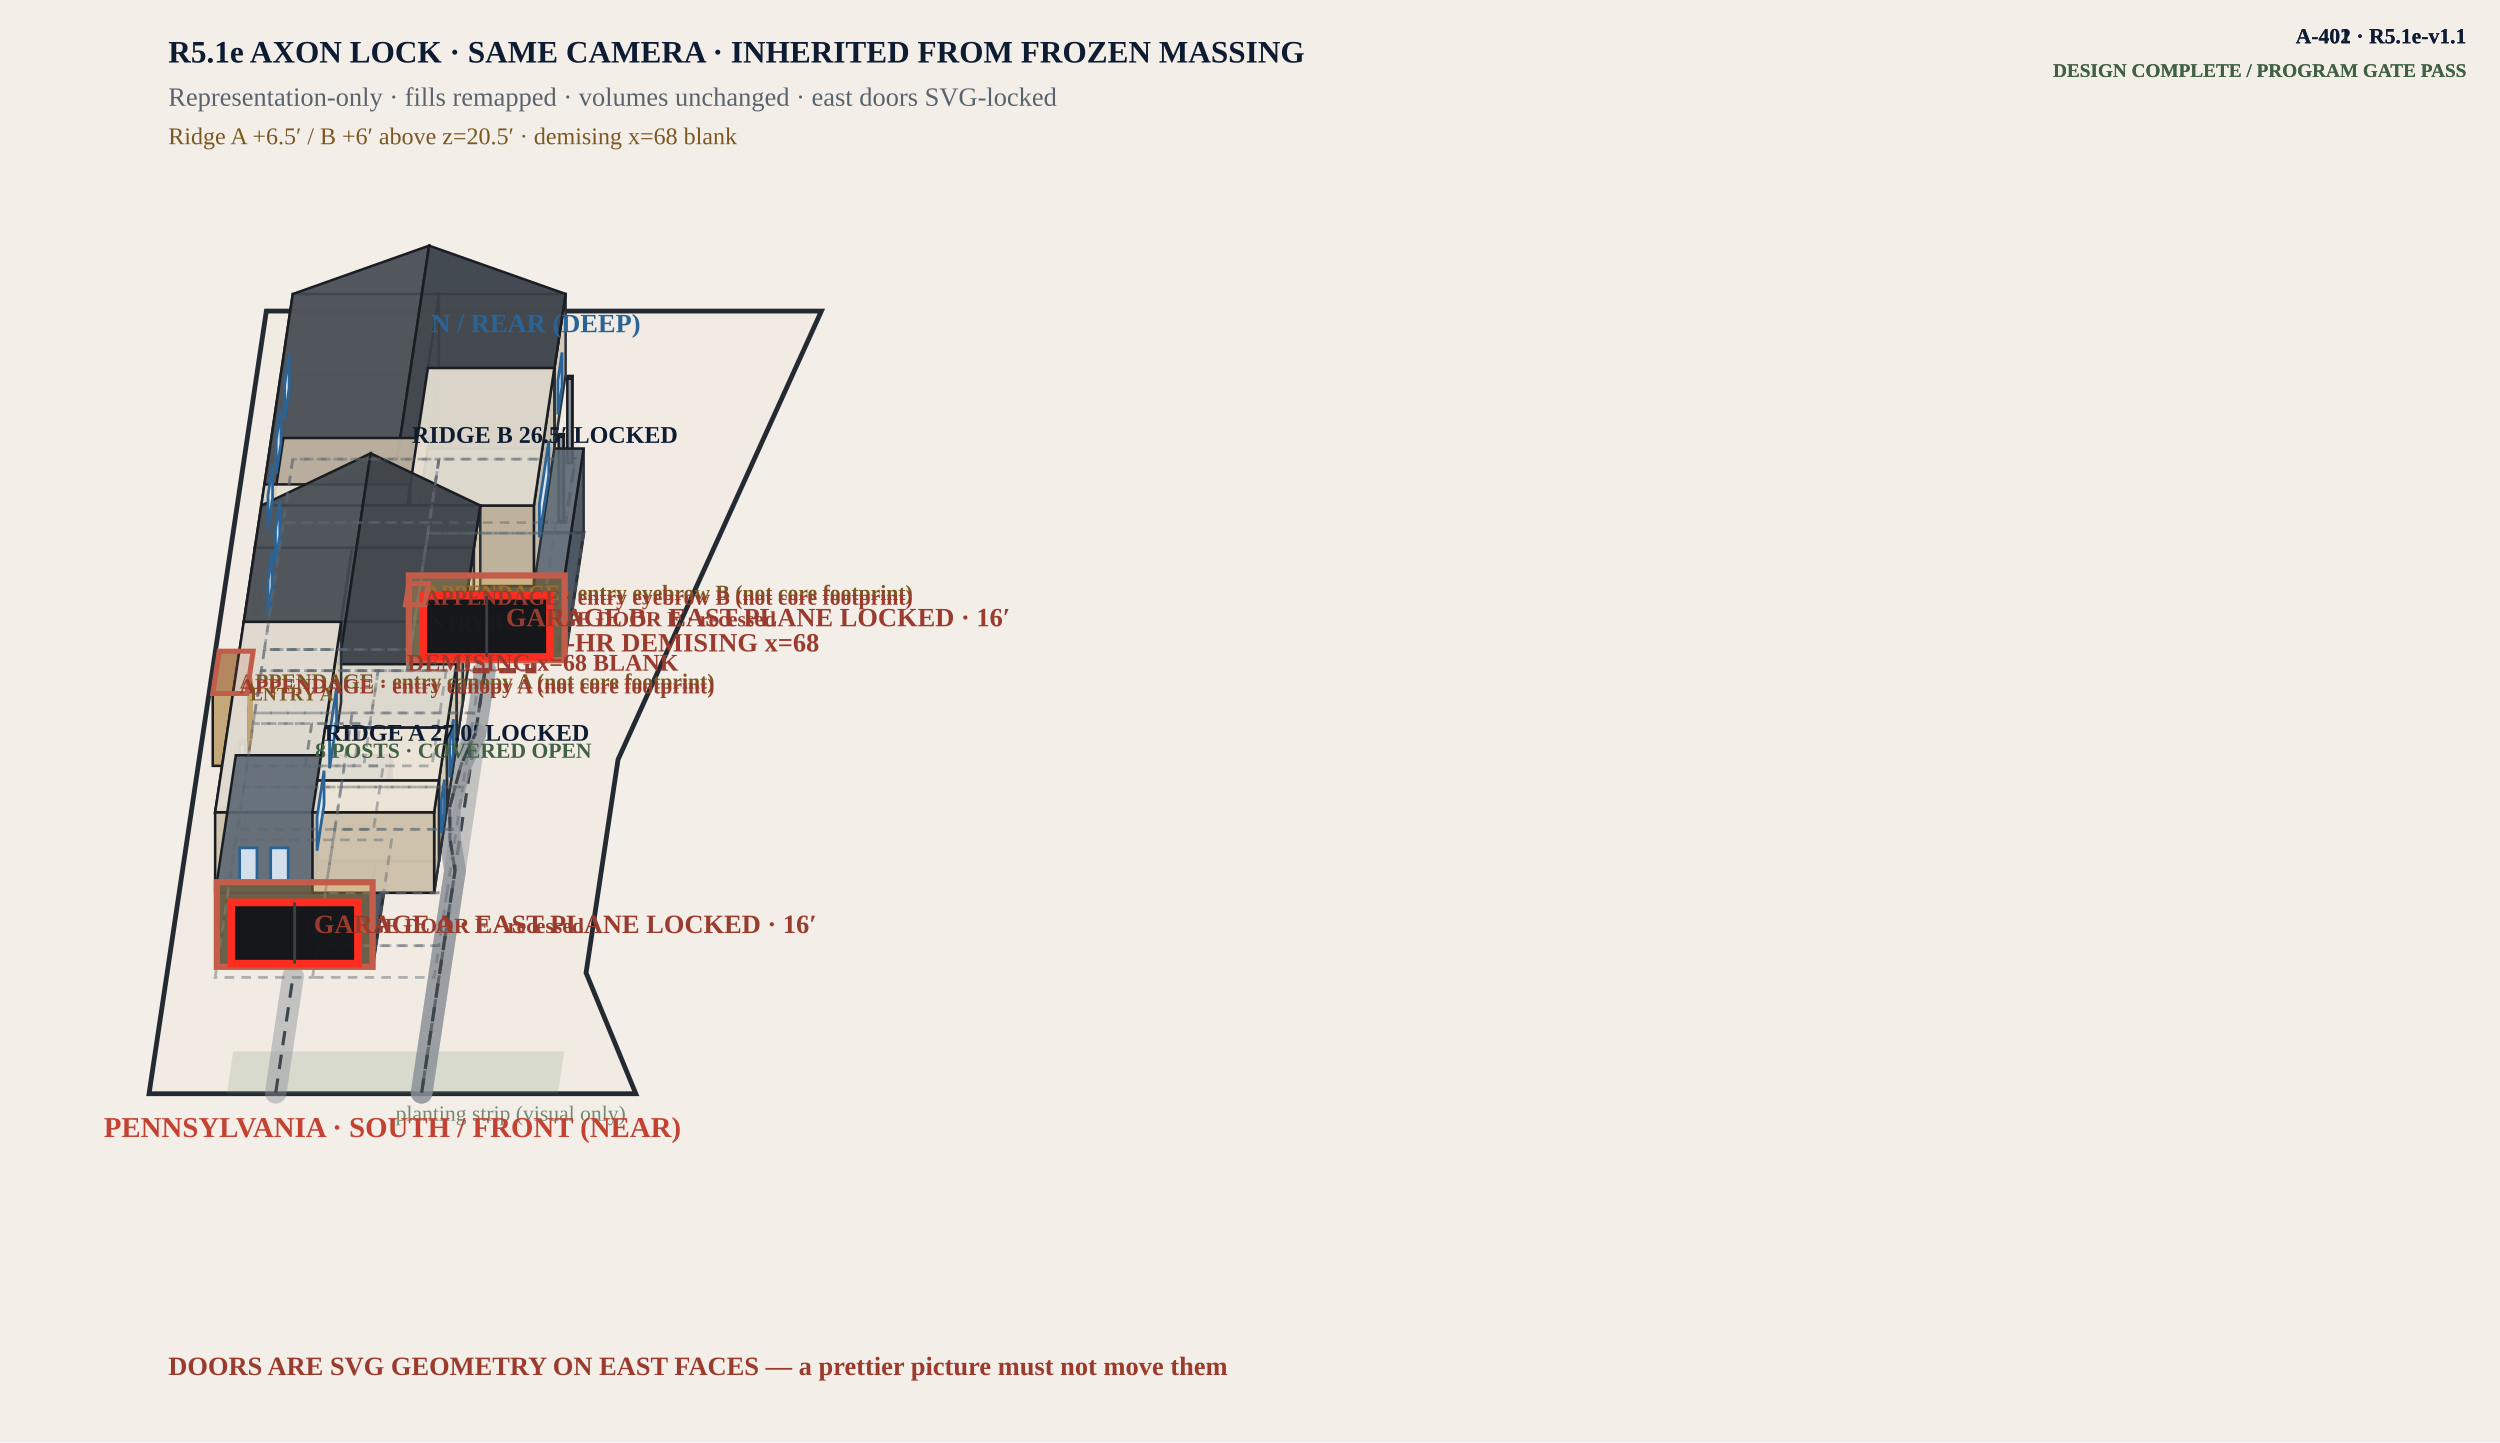
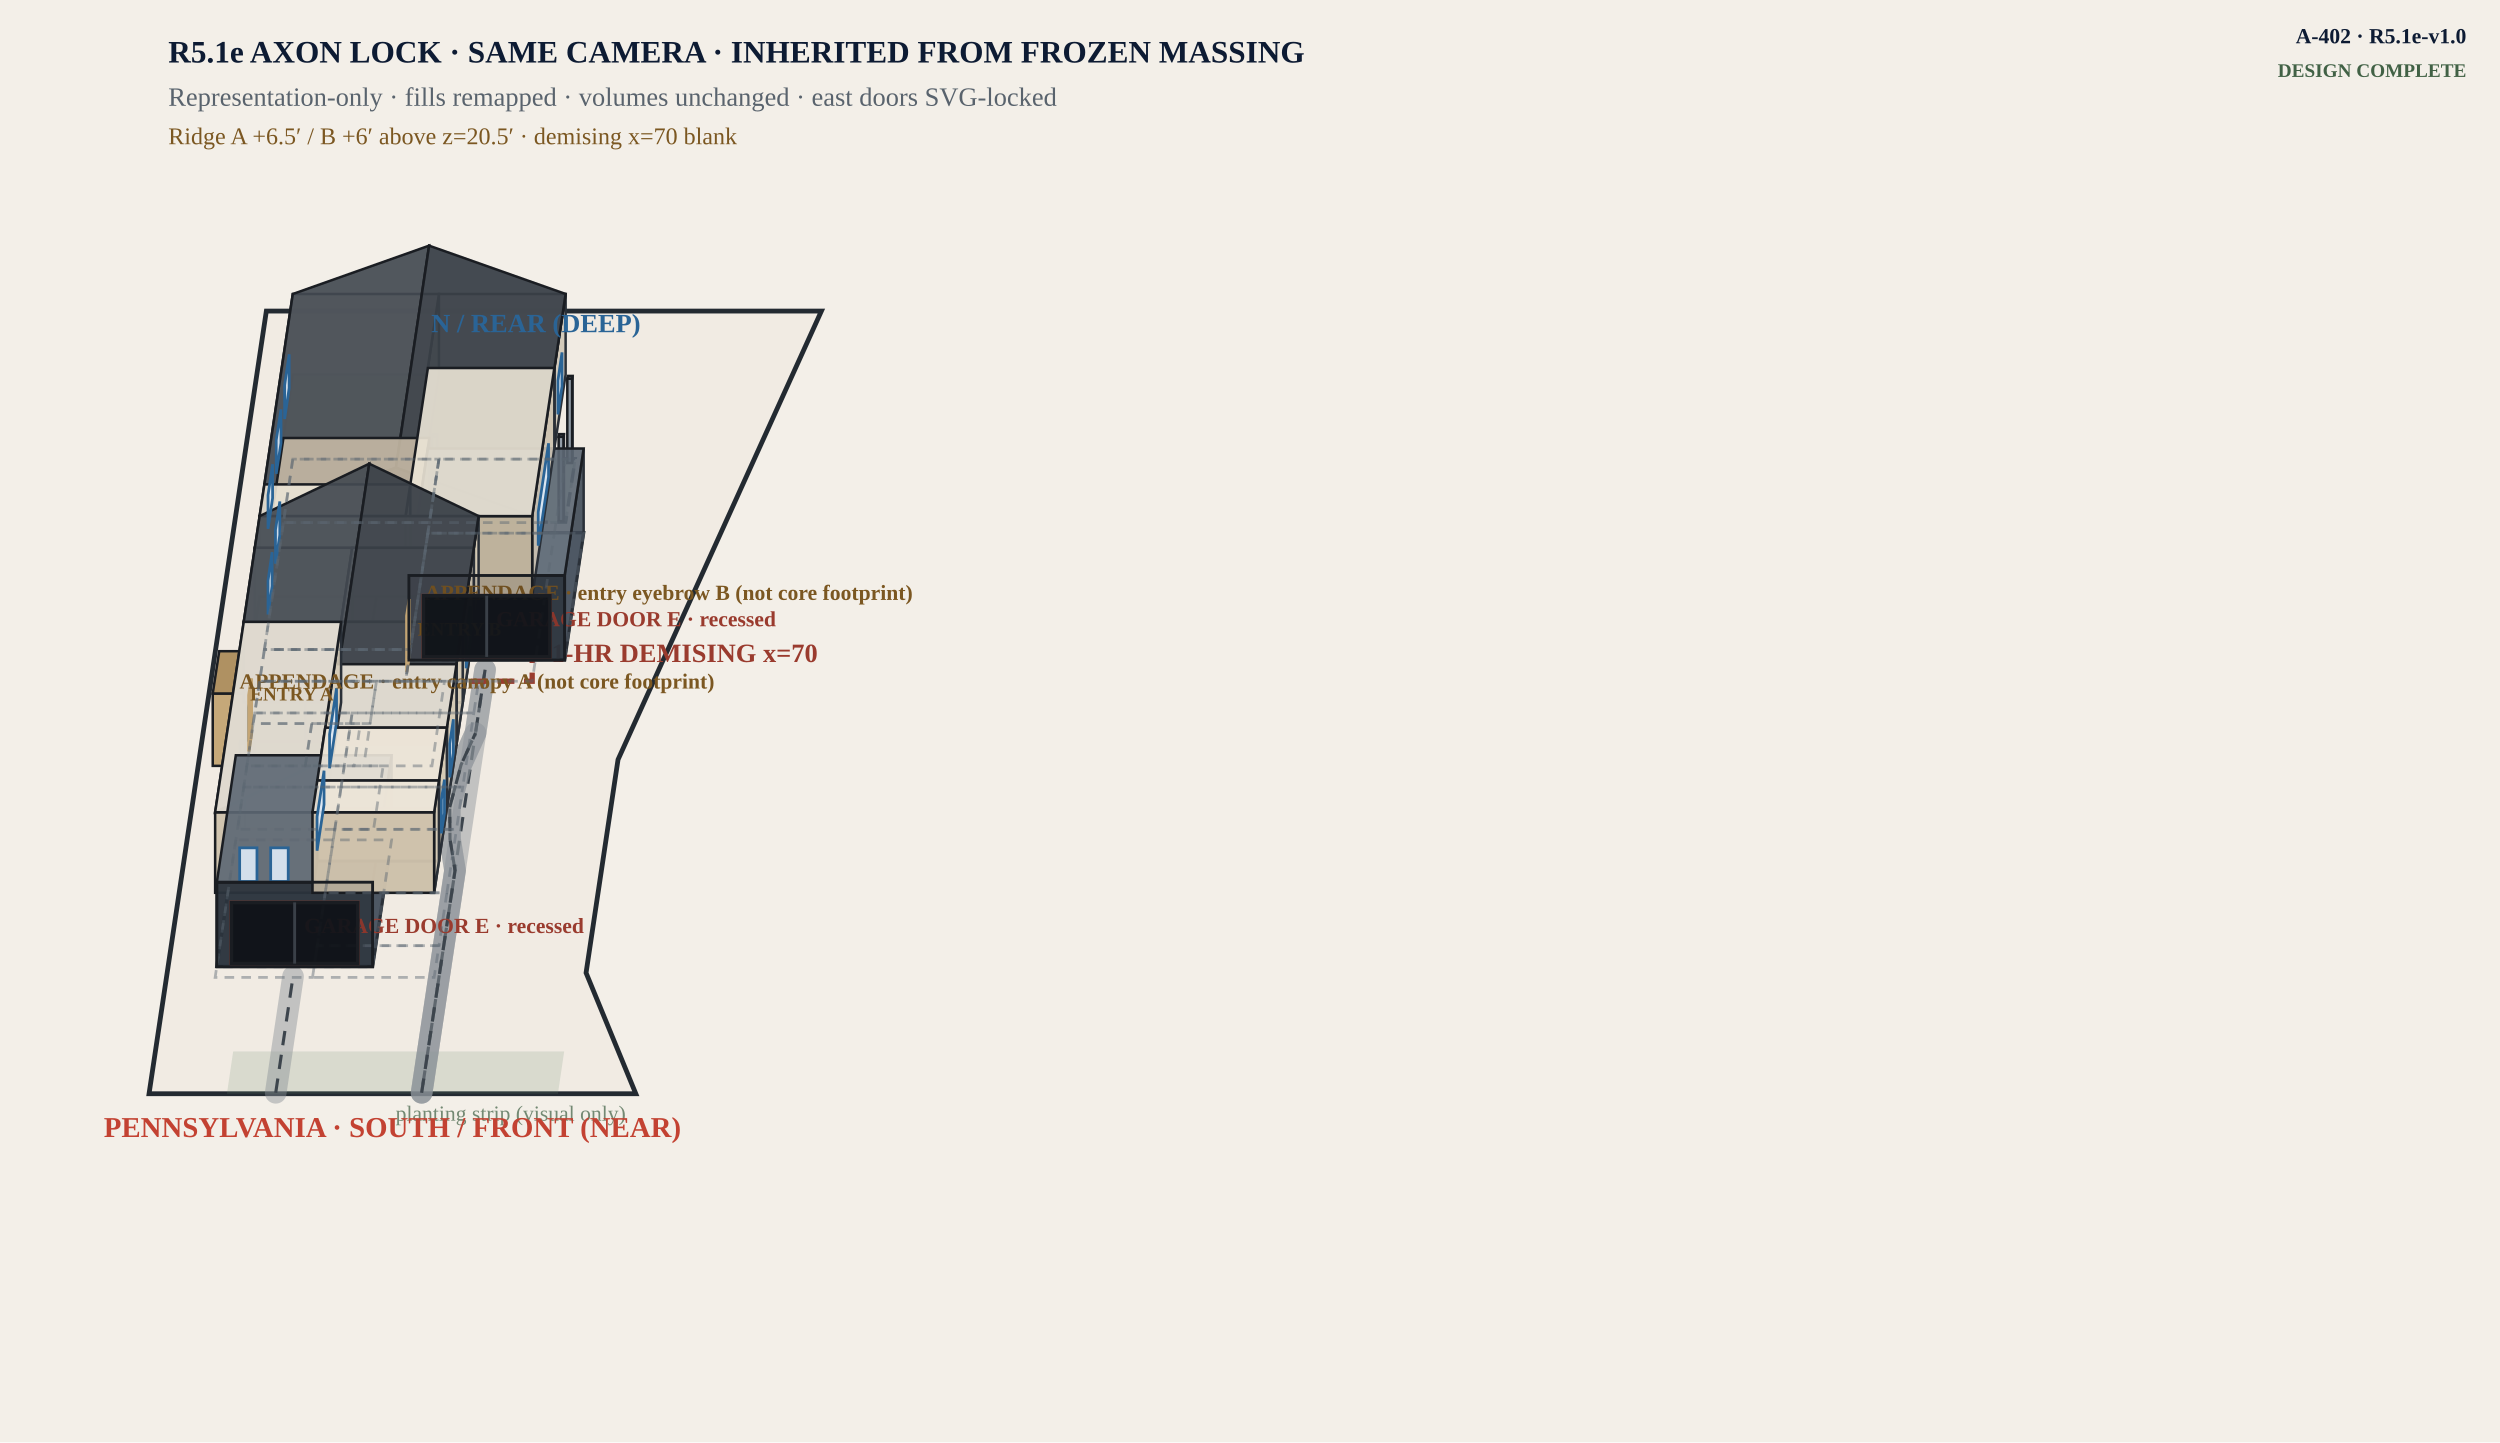
<svg xmlns="http://www.w3.org/2000/svg" viewBox="0 0 1040 600" role="img" aria-label="R5.1e architectural massing">
  <rect width="1040" height="600" fill="#f3efe8" />
  <text x="70" y="26" font-size="13" font-weight="900" fill="#0d1b33">R5.1e AXON LOCK · SAME CAMERA · INHERITED FROM FROZEN MASSING</text>
  <text x="70" y="44" font-size="11" fill="#59636d">Representation-only · fills remapped · volumes unchanged · east doors SVG-locked</text>
-   <text x="70" y="60" font-size="10" fill="#7b5721">Ridge A +6.5′ / B +6′ above z=20.5′ · demising x=68 blank</text>
+   <text x="70" y="60" font-size="10" fill="#7b5721">Ridge A +6.5′ / B +6′ above z=20.5′ · demising x=70 blank</text>
  <polygon points="110.8,129.4 62.0,455.0 264.5,455.0 243.8,404.7 257.1,316.0 341.7,129.4" fill="#f0ebe3" fill-opacity="0.96" stroke="#232a31" stroke-width="2" />
  <polygon points="97.0,437.4 94.4,455.0 232.1,455.0 234.7,437.4" fill="#6b8f71" fill-opacity="0.18" stroke="none" />
  <text x="164.57" y="466.2" font-size="9" fill="#416145" opacity="0.72">planting strip (visual only)</text>
  <polygon points="182.6,190.8 178.6,217.2 235.3,217.2 239.3,190.8" fill="#c5d4c088" stroke="#30363b" stroke-width="1.4" stroke-dasharray="6 4" />
  <polygon points="178.0,221.6 170.1,274.4 234.9,274.4 242.8,221.6" fill="#aec0d288" stroke="#30363b" stroke-width="1.4" stroke-dasharray="" />
  <polygon points="102.7,318.4 98.8,344.8 155.4,344.8 159.4,318.4" fill="#c5d4c088" stroke="#30363b" stroke-width="1.4" stroke-dasharray="6 4" />
  <polygon points="98.1,349.2 90.2,402.0 155.0,402.0 162.9,349.2" fill="#aec0d288" stroke="#30363b" stroke-width="1.4" stroke-dasharray="" />
  <polyline points="114.7,454.6 117.3,437.0 120.6,415.0 121.9,406.2" fill="none" stroke="#8a9096" stroke-width="9" stroke-linecap="round" opacity="0.45" />
  <polyline points="114.7,454.6 117.3,437.0 120.6,415.0 121.9,406.2" fill="none" stroke="#3d454d" stroke-width="1.3" stroke-dasharray="6 4" />
  <polyline points="175.4,454.6 183.0,404.0 191.2,349.0 197.8,305.0 201.8,278.6" fill="none" stroke="#8a9096" stroke-width="9" stroke-linecap="round" opacity="0.45" />
  <polyline points="175.4,454.6 183.0,404.0 191.2,349.0 197.8,305.0 201.8,278.6" fill="none" stroke="#3d454d" stroke-width="1.3" stroke-dasharray="6 4" />
  <polyline points="201.8,278.6 197.8,305.0 191.8,318.2 187.1,335.8 187.2,349.0 189.3,362.2 183.0,404.0 175.4,454.6" fill="none" stroke="#8a9096" stroke-width="9" stroke-linecap="round" opacity="0.45" />
  <polyline points="201.8,278.6 197.8,305.0 191.8,318.2 187.1,335.8 187.2,349.0 189.3,362.2 183.0,404.0 175.4,454.6" fill="none" stroke="#3d454d" stroke-width="1.3" stroke-dasharray="6 4" />
  <polyline points="175.4,454.6 183.0,404.0 189.3,362.2 187.2,349.0 187.1,335.8 191.8,318.2 197.8,305.0" fill="none" stroke="#8a9096" stroke-width="9" stroke-linecap="round" opacity="0.45" />
  <polyline points="175.4,454.6 183.0,404.0 189.3,362.2 187.2,349.0 187.1,335.8 191.8,318.2 197.8,305.0" fill="none" stroke="#3d454d" stroke-width="1.3" stroke-dasharray="6 4" />
-   <polyline points="108.65,279 222.05,279 222.05,210.325 108.65,210.325" fill="none" stroke="#9a3b2e" stroke-width="2.2" stroke-dasharray="7 4" />
-   <text x="230.05" y="271" fill="#9a3b2e" font-size="11" font-weight="800">1-HR DEMISING x=68</text>
+   <polyline points="107.99,283.4 221.39,283.4 221.39,214.725 107.99,214.725" fill="none" stroke="#9a3b2e" stroke-width="2.2" stroke-dasharray="7 4" />
+   <text x="229.39" y="275.4" fill="#9a3b2e" font-size="11" font-weight="800">1-HR DEMISING x=70</text>
  <g id="architecture">
    <polygon points="185.4,192.6 185.6,191.5 185.6,156.4 185.4,157.5" fill="#a7b1bb" fill-opacity="0.88" stroke="#2a3038" stroke-width="1.05" />
    <polygon points="183.4,192.6 185.4,192.6 185.4,157.5 183.4,157.5" fill="#8e99a4" fill-opacity="0.95" stroke="#1a1d22" stroke-width="1.05" />
    <polygon points="183.4,157.5 185.4,157.5 185.6,156.4 183.5,156.4" fill="#c8d0d6" fill-opacity="0.9" stroke="#1a1d22" stroke-width="1.05" />
    <polygon points="238.0,192.6 238.2,191.5 238.2,156.4 238.0,157.5" fill="#a7b1bb" fill-opacity="0.88" stroke="#2a3038" stroke-width="1.05" />
    <polygon points="236.0,192.6 238.0,192.6 238.0,157.5 236.0,157.5" fill="#8e99a4" fill-opacity="0.95" stroke="#1a1d22" stroke-width="1.05" />
    <polygon points="236.0,157.5 238.0,157.5 238.2,156.4 236.2,156.4" fill="#c8d0d6" fill-opacity="0.9" stroke="#1a1d22" stroke-width="1.05" />
    <polygon points="178.6,217.4 182.6,191.0 182.6,155.8 178.6,182.2" fill="#b5a790" fill-opacity="0.88" stroke="#2a3038" stroke-width="1.05" />
    <polygon points="178.6,217.4 182.6,191.0 182.6,180.9 178.6,207.3" fill="#9a9690" fill-opacity="0.9" stroke="#3a3a38" stroke-width="1.05" />
    <polygon points="117.9,217.4 178.6,217.4 178.6,182.2 117.9,182.2" fill="#a8987c" fill-opacity="0.95" stroke="#1a1d22" stroke-width="1.05" />
    <polygon points="117.9,217.4 178.6,217.4 178.6,207.3 117.9,207.3" fill="#8a8680" fill-opacity="0.95" stroke="#3a3a38" stroke-width="1.05" />
    <polygon points="117.9,182.2 178.6,182.2 182.6,155.8 121.8,155.8" fill="#c4b8a4" fill-opacity="0.9" stroke="#1a1d22" stroke-width="1.05" />
    <polygon points="230.6,186.6 235.3,155.8 235.3,122.3 230.6,153.1" fill="#d0c6b4" fill-opacity="0.88" stroke="#2a3038" stroke-width="1.05" />
    <polygon points="178.0,186.6 230.6,186.6 230.6,153.1 178.0,153.1" fill="#c2b69e" fill-opacity="0.95" stroke="#1a1d22" stroke-width="1.05" />
    <polygon points="178.0,153.1 230.6,153.1 235.3,122.3 182.6,122.3" fill="#ebe4d6" fill-opacity="0.9" stroke="#1a1d22" stroke-width="1.05" />
    <polygon points="181.8,216.8 181.9,215.7 181.9,180.6 181.8,181.7" fill="#a7b1bb" fill-opacity="0.88" stroke="#2a3038" stroke-width="1.05" />
    <polygon points="179.7,216.8 181.8,216.8 181.8,181.7 179.7,181.7" fill="#8e99a4" fill-opacity="0.95" stroke="#1a1d22" stroke-width="1.05" />
    <polygon points="179.7,181.7 181.8,181.7 181.9,180.6 179.9,180.6" fill="#c8d0d6" fill-opacity="0.9" stroke="#1a1d22" stroke-width="1.05" />
    <polygon points="234.4,216.8 234.6,215.7 234.6,180.6 234.4,181.7" fill="#a7b1bb" fill-opacity="0.88" stroke="#2a3038" stroke-width="1.05" />
    <polygon points="232.4,216.8 234.4,216.8 234.4,181.7 232.4,181.7" fill="#8e99a4" fill-opacity="0.95" stroke="#1a1d22" stroke-width="1.05" />
    <polygon points="232.4,181.7 234.4,181.7 234.6,180.6 232.6,180.6" fill="#c8d0d6" fill-opacity="0.9" stroke="#1a1d22" stroke-width="1.05" />
    <polygon points="170.7,235.0 182.6,155.8 182.6,122.3 170.7,201.5" fill="#d0c6b4" fill-opacity="0.88" stroke="#2a3038" stroke-width="1.05" />
    <polygon points="110.0,235.0 170.7,235.0 170.7,201.5 110.0,201.5" fill="#c2b69e" fill-opacity="0.95" stroke="#1a1d22" stroke-width="1.05" />
    <polygon points="110.0,201.5 170.7,201.5 182.6,122.3 121.8,122.3" fill="#ebe4d6" fill-opacity="0.9" stroke="#1a1d22" stroke-width="1.05" />
-     <polygon points="108.7,210.3 121.8,122.3 178.5,102.2 165.3,190.2" fill="#444a52" fill-opacity="0.92" stroke="#1a1d22" stroke-width="1.05" />
-     <polygon points="222.1,210.3 165.3,190.2 178.5,102.2 235.3,122.3" fill="#3a4048" fill-opacity="0.94" stroke="#1a1d22" stroke-width="1.05" />
-     <polygon points="108.7,210.3 165.3,190.2 222.1,210.3" fill="#2c3138" fill-opacity="0.96" stroke="#1a1d22" stroke-width="1.05" />
+     <polygon points="108.0,214.7 121.8,122.3 178.5,102.2 164.7,194.6" fill="#444a52" fill-opacity="0.92" stroke="#1a1d22" stroke-width="1.05" />
+     <polygon points="221.4,214.7 164.7,194.6 178.5,102.2 235.3,122.3" fill="#3a4048" fill-opacity="0.94" stroke="#1a1d22" stroke-width="1.05" />
+     <polygon points="108.0,214.7 164.7,194.6 221.4,214.7" fill="#2c3138" fill-opacity="0.96" stroke="#1a1d22" stroke-width="1.05" />
    <polygon points="170.7,270.2 178.6,217.4 178.6,182.2 170.7,235.0" fill="#b5a790" fill-opacity="0.88" stroke="#2a3038" stroke-width="1.05" />
    <polygon points="170.7,270.2 178.6,217.4 178.6,207.3 170.7,260.1" fill="#9a9690" fill-opacity="0.9" stroke="#3a3a38" stroke-width="1.05" />
    <polygon points="110.0,270.2 170.7,270.2 170.7,235.0 110.0,235.0" fill="#a8987c" fill-opacity="0.95" stroke="#1a1d22" stroke-width="1.05" />
    <polygon points="110.0,270.2 170.7,270.2 170.7,260.1 110.0,260.1" fill="#8a8680" fill-opacity="0.95" stroke="#3a3a38" stroke-width="1.05" />
    <polygon points="110.0,235.0 170.7,235.0 178.6,182.2 117.9,182.2" fill="#c4b8a4" fill-opacity="0.9" stroke="#1a1d22" stroke-width="1.05" />
    <polygon points="234.9,274.6 242.8,221.8 242.8,186.6 234.9,239.4" fill="#3e4854" fill-opacity="0.88" stroke="#2a3038" stroke-width="1.05" />
    <polygon points="170.1,274.6 234.9,274.6 234.9,239.4 170.1,239.4" fill="#2f3842" fill-opacity="0.95" stroke="#1a1d22" stroke-width="1.05" />
    <polygon points="170.1,239.4 234.9,239.4 242.8,186.6 178.0,186.6" fill="#5c6874" fill-opacity="0.9" stroke="#1a1d22" stroke-width="1.05" />
-     <polygon points="222.1,243.8 230.6,186.6 230.6,153.1 222.1,210.3" fill="#d0c6b4" fill-opacity="0.88" stroke="#2a3038" stroke-width="1.05" />
-     <polygon points="169.4,243.8 222.1,243.8 222.1,210.3 169.4,210.3" fill="#c2b69e" fill-opacity="0.95" stroke="#1a1d22" stroke-width="1.05" />
-     <polygon points="169.4,210.3 222.1,210.3 230.6,153.1 178.0,153.1" fill="#ebe4d6" fill-opacity="0.9" stroke="#1a1d22" stroke-width="1.05" />
-     <polygon points="169.4,279.0 170.7,270.2 170.7,235.0 169.4,243.8" fill="#b5a790" fill-opacity="0.88" stroke="#2a3038" stroke-width="1.05" />
-     <polygon points="169.4,243.8 170.7,235.0 170.7,201.5 169.4,210.3" fill="#d0c6b4" fill-opacity="0.88" stroke="#2a3038" stroke-width="1.05" />
-     <polygon points="169.4,279.0 170.7,270.2 170.7,260.1 169.4,268.9" fill="#9a9690" fill-opacity="0.9" stroke="#3a3a38" stroke-width="1.05" />
-     <polygon points="108.7,279.0 169.4,279.0 169.4,243.8 108.7,243.8" fill="#a8987c" fill-opacity="0.95" stroke="#1a1d22" stroke-width="1.05" />
-     <polygon points="108.7,279.0 169.4,279.0 169.4,268.9 108.7,268.9" fill="#8a8680" fill-opacity="0.95" stroke="#3a3a38" stroke-width="1.05" />
-     <polygon points="108.7,243.8 169.4,243.8 169.4,210.3 108.7,210.3" fill="#c2b69e" fill-opacity="0.95" stroke="#1a1d22" stroke-width="1.05" />
-     <polygon points="108.7,243.8 169.4,243.8 170.7,235.0 110.0,235.0" fill="#c4b8a4" fill-opacity="0.9" stroke="#1a1d22" stroke-width="1.05" />
-     <polygon points="108.7,210.3 169.4,210.3 170.7,201.5 110.0,201.5" fill="#ebe4d6" fill-opacity="0.9" stroke="#1a1d22" stroke-width="1.05" />
+     <polygon points="221.4,248.2 230.6,186.6 230.6,153.1 221.4,214.7" fill="#d0c6b4" fill-opacity="0.88" stroke="#2a3038" stroke-width="1.05" />
+     <polygon points="168.7,248.2 221.4,248.2 221.4,214.7 168.7,214.7" fill="#c2b69e" fill-opacity="0.95" stroke="#1a1d22" stroke-width="1.05" />
+     <polygon points="168.7,214.7 221.4,214.7 230.6,153.1 178.0,153.1" fill="#ebe4d6" fill-opacity="0.9" stroke="#1a1d22" stroke-width="1.05" />
+     <polygon points="168.7,283.4 170.7,270.2 170.7,235.0 168.7,248.2" fill="#b5a790" fill-opacity="0.88" stroke="#2a3038" stroke-width="1.05" />
+     <polygon points="168.7,248.2 170.7,235.0 170.7,201.5 168.7,214.7" fill="#d0c6b4" fill-opacity="0.88" stroke="#2a3038" stroke-width="1.05" />
+     <polygon points="168.7,283.4 170.7,270.2 170.7,260.1 168.7,273.3" fill="#9a9690" fill-opacity="0.9" stroke="#3a3a38" stroke-width="1.05" />
+     <polygon points="108.0,283.4 168.7,283.4 168.7,248.2 108.0,248.2" fill="#a8987c" fill-opacity="0.95" stroke="#1a1d22" stroke-width="1.05" />
+     <polygon points="108.0,283.4 168.7,283.4 168.7,273.3 108.0,273.3" fill="#8a8680" fill-opacity="0.95" stroke="#3a3a38" stroke-width="1.05" />
+     <polygon points="108.0,248.2 168.7,248.2 168.7,214.7 108.0,214.7" fill="#c2b69e" fill-opacity="0.95" stroke="#1a1d22" stroke-width="1.05" />
+     <polygon points="108.0,248.2 168.7,248.2 170.7,235.0 110.0,235.0" fill="#c4b8a4" fill-opacity="0.9" stroke="#1a1d22" stroke-width="1.05" />
+     <polygon points="108.0,214.7 168.7,214.7 170.7,201.5 110.0,201.5" fill="#ebe4d6" fill-opacity="0.9" stroke="#1a1d22" stroke-width="1.05" />
    <polygon points="176.8,254.9 178.2,246.1 178.2,242.8 176.8,251.6" fill="#3a2a16" fill-opacity="0.88" stroke="#2a3038" stroke-width="1.05" />
    <polygon points="168.7,254.9 176.8,254.9 176.8,251.6 168.7,251.6" fill="#5c4030" fill-opacity="0.95" stroke="#1a1d22" stroke-width="1.05" />
    <polygon points="168.7,251.6 176.8,251.6 178.2,242.8 170.1,242.8" fill="#6a4a32" fill-opacity="0.9" stroke="#1a1d22" stroke-width="1.05" />
-     <polygon points="197.1,261.4 199.8,243.8 199.8,210.3 197.1,227.9" fill="#d6ccb8" fill-opacity="0.88" stroke="#2a3038" stroke-width="1.05" />
+     <polygon points="197.1,261.4 199.1,248.2 199.1,214.7 197.1,227.9" fill="#d6ccb8" fill-opacity="0.88" stroke="#2a3038" stroke-width="1.05" />
    <polygon points="106.0,261.4 197.1,261.4 197.1,227.9 106.0,227.9" fill="#cfc3ac" fill-opacity="0.95" stroke="#1a1d22" stroke-width="1.05" />
-     <polygon points="106.0,227.9 197.1,227.9 199.8,210.3 108.7,210.3" fill="#efe8dc" fill-opacity="0.9" stroke="#1a1d22" stroke-width="1.05" />
-     <polygon points="153.9,301.0 157.3,279.0 157.3,243.8 153.9,265.8" fill="#b5a790" fill-opacity="0.88" stroke="#2a3038" stroke-width="1.05" />
-     <polygon points="153.9,301.0 157.3,279.0 157.3,268.9 153.9,290.9" fill="#9a9690" fill-opacity="0.9" stroke="#3a3a38" stroke-width="1.05" />
+     <polygon points="106.0,227.9 197.1,227.9 199.1,214.7 108.0,214.7" fill="#efe8dc" fill-opacity="0.9" stroke="#1a1d22" stroke-width="1.05" />
+     <polygon points="153.9,301.0 156.6,283.4 156.6,248.2 153.9,265.8" fill="#b5a790" fill-opacity="0.88" stroke="#2a3038" stroke-width="1.05" />
+     <polygon points="153.9,301.0 156.6,283.4 156.6,273.3 153.9,290.9" fill="#9a9690" fill-opacity="0.9" stroke="#3a3a38" stroke-width="1.05" />
    <polygon points="105.3,301.0 153.9,301.0 153.9,265.8 105.3,265.8" fill="#a8987c" fill-opacity="0.95" stroke="#1a1d22" stroke-width="1.05" />
    <polygon points="105.3,301.0 153.9,301.0 153.9,290.9 105.3,290.9" fill="#8a8680" fill-opacity="0.95" stroke="#3a3a38" stroke-width="1.05" />
-     <polygon points="105.3,265.8 153.9,265.8 157.3,243.8 108.7,243.8" fill="#c4b8a4" fill-opacity="0.9" stroke="#1a1d22" stroke-width="1.05" />
-     <polygon points="179.7,318.6 185.6,279.0 185.6,243.8 179.7,283.4" fill="#b5a790" fill-opacity="0.88" stroke="#2a3038" stroke-width="1.05" />
-     <polygon points="179.7,318.6 185.6,279.0 185.6,268.9 179.7,308.5" fill="#9a9690" fill-opacity="0.9" stroke="#3a3a38" stroke-width="1.05" />
+     <polygon points="105.3,265.8 153.9,265.8 156.6,248.2 108.0,248.2" fill="#c4b8a4" fill-opacity="0.9" stroke="#1a1d22" stroke-width="1.05" />
+     <polygon points="179.7,318.6 184.9,283.4 184.9,248.2 179.7,283.4" fill="#b5a790" fill-opacity="0.88" stroke="#2a3038" stroke-width="1.05" />
+     <polygon points="179.7,318.6 184.9,283.4 184.9,273.3 179.7,308.5" fill="#9a9690" fill-opacity="0.9" stroke="#3a3a38" stroke-width="1.05" />
    <polygon points="151.3,318.6 179.7,318.6 179.7,283.4 151.3,283.4" fill="#a8987c" fill-opacity="0.95" stroke="#1a1d22" stroke-width="1.05" />
    <polygon points="151.3,318.6 179.7,318.6 179.7,308.5 151.3,308.5" fill="#8a8680" fill-opacity="0.95" stroke="#3a3a38" stroke-width="1.05" />
-     <polygon points="151.3,283.4 179.7,283.4 185.6,243.8 157.3,243.8" fill="#c4b8a4" fill-opacity="0.9" stroke="#1a1d22" stroke-width="1.05" />
+     <polygon points="151.3,283.4 179.7,283.4 184.9,248.2 156.6,248.2" fill="#c4b8a4" fill-opacity="0.9" stroke="#1a1d22" stroke-width="1.05" />
    <polygon points="102.7,318.6 105.3,301.0 105.3,270.9 102.7,288.5" fill="#8b6b3e" fill-opacity="0.88" stroke="#2a3038" stroke-width="1.05" />
    <polygon points="88.5,318.6 102.7,318.6 102.7,288.5 88.5,288.5" fill="#c4a574" fill-opacity="0.95" stroke="#1a1d22" stroke-width="1.05" />
    <polygon points="88.5,288.5 102.7,288.5 105.3,270.9 91.2,270.9" fill="#a88855" fill-opacity="0.9" stroke="#1a1d22" stroke-width="1.05" />
    <polygon points="127.0,318.6 129.7,301.0 129.7,265.8 127.0,283.4" fill="#b5a790" fill-opacity="0.88" stroke="#2a3038" stroke-width="1.05" />
    <polygon points="127.0,318.6 129.7,301.0 129.7,290.9 127.0,308.5" fill="#9a9690" fill-opacity="0.9" stroke="#3a3a38" stroke-width="1.05" />
    <polygon points="102.7,318.6 127.0,318.6 127.0,283.4 102.7,283.4" fill="#a8987c" fill-opacity="0.95" stroke="#1a1d22" stroke-width="1.05" />
    <polygon points="102.7,318.6 127.0,318.6 127.0,308.5 102.7,308.5" fill="#8a8680" fill-opacity="0.95" stroke="#3a3a38" stroke-width="1.05" />
    <polygon points="102.7,283.4 127.0,283.4 129.7,265.8 105.3,265.8" fill="#c4b8a4" fill-opacity="0.9" stroke="#1a1d22" stroke-width="1.05" />
    <polygon points="147.3,318.6 149.9,301.0 149.9,265.8 147.3,283.4" fill="#b5a790" fill-opacity="0.88" stroke="#2a3038" stroke-width="1.05" />
    <polygon points="147.3,318.6 149.9,301.0 149.9,290.9 147.3,308.5" fill="#9a9690" fill-opacity="0.9" stroke="#3a3a38" stroke-width="1.05" />
    <polygon points="127.0,318.6 147.3,318.6 147.3,283.4 127.0,283.4" fill="#a8987c" fill-opacity="0.95" stroke="#1a1d22" stroke-width="1.05" />
    <polygon points="127.0,318.6 147.3,318.6 147.3,308.5 127.0,308.5" fill="#8a8680" fill-opacity="0.95" stroke="#3a3a38" stroke-width="1.05" />
    <polygon points="127.0,283.4 147.3,283.4 149.9,265.8 129.7,265.8" fill="#c4b8a4" fill-opacity="0.9" stroke="#1a1d22" stroke-width="1.05" />
    <polygon points="141.9,292.2 146.5,261.4 146.5,227.9 141.9,258.7" fill="#d6ccb8" fill-opacity="0.88" stroke="#2a3038" stroke-width="1.05" />
    <polygon points="101.4,292.2 141.9,292.2 141.9,258.7 101.4,258.7" fill="#cfc3ac" fill-opacity="0.95" stroke="#1a1d22" stroke-width="1.05" />
    <polygon points="101.4,258.7 141.9,258.7 146.5,227.9 106.0,227.9" fill="#efe8dc" fill-opacity="0.9" stroke="#1a1d22" stroke-width="1.05" />
    <polygon points="141.9,292.2 192.5,292.2 197.1,261.4 146.5,261.4" fill="#9a9286" fill-opacity="0.55" stroke="#3a3a38" stroke-width="1.05" />
    <polygon points="192.5,292.2 197.1,261.4 197.1,227.9 192.5,258.7" fill="#d6ccb8" fill-opacity="0.88" stroke="#2a3038" stroke-width="1.05" />
    <polygon points="141.9,292.2 192.5,292.2 192.5,258.7 141.9,258.7" fill="#cfc3ac" fill-opacity="0.95" stroke="#1a1d22" stroke-width="1.05" />
    <polygon points="141.9,258.7 192.5,258.7 197.1,227.9 146.5,227.9" fill="#efe8dc" fill-opacity="0.9" stroke="#1a1d22" stroke-width="1.05" />
    <polygon points="105.5,320.3 105.7,319.1 105.7,284.0 105.5,285.1" fill="#a7b1bb" fill-opacity="0.88" stroke="#2a3038" stroke-width="1.05" />
    <polygon points="103.5,320.3 105.5,320.3 105.5,285.1 103.5,285.1" fill="#8e99a4" fill-opacity="0.95" stroke="#1a1d22" stroke-width="1.05" />
    <polygon points="103.5,285.1 105.5,285.1 105.7,284.0 103.6,284.0" fill="#c8d0d6" fill-opacity="0.9" stroke="#1a1d22" stroke-width="1.05" />
    <polygon points="158.2,320.3 158.3,319.1 158.3,284.0 158.2,285.1" fill="#a7b1bb" fill-opacity="0.88" stroke="#2a3038" stroke-width="1.05" />
    <polygon points="156.1,320.3 158.2,320.3 158.2,285.1 156.1,285.1" fill="#8e99a4" fill-opacity="0.95" stroke="#1a1d22" stroke-width="1.05" />
    <polygon points="156.1,285.1 158.2,285.1 158.3,284.0 156.3,284.0" fill="#c8d0d6" fill-opacity="0.9" stroke="#1a1d22" stroke-width="1.05" />
    <polygon points="139.3,309.8 189.9,309.8 192.5,292.2 141.9,292.2" fill="#9a9286" fill-opacity="0.55" stroke="#3a3a38" stroke-width="1.05" />
    <polygon points="189.9,309.8 192.5,292.2 192.5,258.7 189.9,276.3" fill="#d6ccb8" fill-opacity="0.88" stroke="#2a3038" stroke-width="1.05" />
    <polygon points="139.3,309.8 189.9,309.8 189.9,276.3 139.3,276.3" fill="#cfc3ac" fill-opacity="0.95" stroke="#1a1d22" stroke-width="1.05" />
    <polygon points="139.3,276.3 189.9,276.3 192.5,258.7 141.9,258.7" fill="#efe8dc" fill-opacity="0.9" stroke="#1a1d22" stroke-width="1.05" />
-     <polygon points="89.5,337.9 108.7,210.3 154.2,188.6 135.1,316.1" fill="#444a52" fill-opacity="0.92" stroke="#1a1d22" stroke-width="1.05" />
-     <polygon points="180.6,337.9 135.1,316.1 154.2,188.6 199.8,210.3" fill="#3a4048" fill-opacity="0.94" stroke="#1a1d22" stroke-width="1.05" />
-     <polygon points="89.5,337.9 135.1,316.1 180.6,337.9" fill="#2c3138" fill-opacity="0.96" stroke="#1a1d22" stroke-width="1.05" />
    <polygon points="101.9,344.4 102.0,343.4 102.0,308.2 101.9,309.3" fill="#a7b1bb" fill-opacity="0.88" stroke="#2a3038" stroke-width="1.05" />
    <polygon points="99.8,344.4 101.9,344.4 101.9,309.3 99.8,309.3" fill="#8e99a4" fill-opacity="0.95" stroke="#1a1d22" stroke-width="1.05" />
    <polygon points="99.8,309.3 101.9,309.3 102.0,308.2 100.0,308.2" fill="#c8d0d6" fill-opacity="0.9" stroke="#1a1d22" stroke-width="1.05" />
    <polygon points="154.5,344.4 154.7,343.4 154.7,308.2 154.5,309.3" fill="#a7b1bb" fill-opacity="0.88" stroke="#2a3038" stroke-width="1.05" />
    <polygon points="152.5,344.4 154.5,344.4 154.5,309.3 152.5,309.3" fill="#8e99a4" fill-opacity="0.95" stroke="#1a1d22" stroke-width="1.05" />
    <polygon points="152.5,309.3 154.5,309.3 154.7,308.2 152.7,308.2" fill="#c8d0d6" fill-opacity="0.9" stroke="#1a1d22" stroke-width="1.05" />
+     <polygon points="89.5,337.9 108.0,214.7 153.6,192.9 135.1,316.1" fill="#444a52" fill-opacity="0.92" stroke="#1a1d22" stroke-width="1.05" />
+     <polygon points="180.6,337.9 135.1,316.1 153.6,192.9 199.1,214.7" fill="#3a4048" fill-opacity="0.94" stroke="#1a1d22" stroke-width="1.05" />
+     <polygon points="89.5,337.9 135.1,316.1 180.6,337.9" fill="#2c3138" fill-opacity="0.96" stroke="#1a1d22" stroke-width="1.05" />
    <polygon points="135.3,336.2 185.9,336.2 189.9,309.8 139.3,309.8" fill="#9a9286" fill-opacity="0.55" stroke="#3a3a38" stroke-width="1.05" />
    <polygon points="185.9,336.2 189.9,309.8 189.9,276.3 185.9,302.7" fill="#d6ccb8" fill-opacity="0.88" stroke="#2a3038" stroke-width="1.05" />
    <polygon points="135.3,336.2 185.9,336.2 185.9,302.7 135.3,302.7" fill="#cfc3ac" fill-opacity="0.95" stroke="#1a1d22" stroke-width="1.05" />
    <polygon points="135.3,302.7 185.9,302.7 189.9,276.3 139.3,276.3" fill="#efe8dc" fill-opacity="0.9" stroke="#1a1d22" stroke-width="1.05" />
    <polygon points="130.0,371.4 141.9,292.2 141.9,258.7 130.0,337.9" fill="#d6ccb8" fill-opacity="0.88" stroke="#2a3038" stroke-width="1.05" />
    <polygon points="89.5,371.4 130.0,371.4 130.0,337.9 89.5,337.9" fill="#cfc3ac" fill-opacity="0.95" stroke="#1a1d22" stroke-width="1.05" />
    <polygon points="89.5,337.9 130.0,337.9 141.9,258.7 101.4,258.7" fill="#efe8dc" fill-opacity="0.9" stroke="#1a1d22" stroke-width="1.05" />
    <polygon points="155.0,402.2 162.9,349.4 162.9,314.2 155.0,367.0" fill="#3e4854" fill-opacity="0.88" stroke="#2a3038" stroke-width="1.05" />
    <polygon points="90.2,402.2 155.0,402.2 155.0,367.0 90.2,367.0" fill="#2f3842" fill-opacity="0.95" stroke="#1a1d22" stroke-width="1.05" />
    <polygon points="90.2,367.0 155.0,367.0 162.9,314.2 98.1,314.2" fill="#5c6874" fill-opacity="0.9" stroke="#1a1d22" stroke-width="1.05" />
    <polygon points="132.0,358.2 182.6,358.2 185.9,336.2 135.3,336.2" fill="#9a9286" fill-opacity="0.55" stroke="#3a3a38" stroke-width="1.05" />
    <polygon points="182.6,358.2 185.9,336.2 185.9,302.7 182.6,324.7" fill="#d6ccb8" fill-opacity="0.88" stroke="#2a3038" stroke-width="1.05" />
    <polygon points="132.0,358.2 182.6,358.2 182.6,324.7 132.0,324.7" fill="#cfc3ac" fill-opacity="0.95" stroke="#1a1d22" stroke-width="1.05" />
    <polygon points="132.0,324.7 182.6,324.7 185.9,302.7 135.3,302.7" fill="#efe8dc" fill-opacity="0.9" stroke="#1a1d22" stroke-width="1.05" />
    <polygon points="130.0,371.4 180.6,371.4 182.6,358.2 132.0,358.2" fill="#9a9286" fill-opacity="0.55" stroke="#3a3a38" stroke-width="1.05" />
    <polygon points="180.6,371.4 182.6,358.2 182.6,324.7 180.6,337.9" fill="#d6ccb8" fill-opacity="0.88" stroke="#2a3038" stroke-width="1.05" />
    <polygon points="130.0,371.4 180.6,371.4 180.6,337.9 130.0,337.9" fill="#cfc3ac" fill-opacity="0.95" stroke="#1a1d22" stroke-width="1.05" />
    <polygon points="130.0,337.9 180.6,337.9 182.6,324.7 132.0,324.7" fill="#efe8dc" fill-opacity="0.9" stroke="#1a1d22" stroke-width="1.05" />
    <polygon points="96.2,375.4 148.9,375.4 148.9,400.9 96.2,400.9" fill="#111317" fill-opacity="0.85" stroke="#c45c4a" stroke-width="1.5" />
    <text x="126.57" y="388.13" font-size="9" fill="#9a3b2e" font-weight="800">GARAGE DOOR E · recessed</text>
    <polygon points="103.5,294.4 104.5,287.7 104.5,301.8 103.5,308.5" fill="#dce8f5" fill-opacity="0.92" stroke="#2a6496" stroke-width="1.15" />
    <polygon points="103.5,289.2 104.6,282.2 104.6,305.6 103.5,312.6" fill="#2a2118" fill-opacity="0.92" stroke="#c4a574" stroke-width="1.3" />
    <text x="104.03" y="291.405" font-size="8" fill="#7b5721" font-weight="800">ENTRY A</text>
    <polygon points="99.7,352.7 106.9,352.7 106.9,366.7 99.7,366.7" fill="#dce8f5" fill-opacity="0.92" stroke="#2a6496" stroke-width="1.15" />
    <polygon points="112.6,352.7 119.9,352.7 119.9,366.7 112.6,366.7" fill="#dce8f5" fill-opacity="0.92" stroke="#2a6496" stroke-width="1.15" />
    <polygon points="140.0,286.3 137.1,305.5 137.1,319.6 140.0,300.4" fill="#dce8f5" fill-opacity="0.92" stroke="#2a6496" stroke-width="1.15" />
    <polygon points="134.8,320.6 131.9,339.8 131.9,353.9 134.8,334.7" fill="#dce8f5" fill-opacity="0.92" stroke="#2a6496" stroke-width="1.15" />
    <polygon points="195.7,252.2 193.9,263.9 193.9,278.0 195.7,266.3" fill="#dce8f5" fill-opacity="0.92" stroke="#2a6496" stroke-width="1.15" />
    <polygon points="188.6,299.2 187.1,309.3 187.1,323.4 188.6,313.3" fill="#dce8f5" fill-opacity="0.92" stroke="#2a6496" stroke-width="1.15" />
    <polygon points="184.9,324.3 183.6,332.7 183.6,346.7 184.9,338.3" fill="#dce8f5" fill-opacity="0.92" stroke="#2a6496" stroke-width="1.15" />
    <polygon points="176.1,247.8 228.8,247.8 228.8,273.3 176.1,273.3" fill="#111317" fill-opacity="0.85" stroke="#c45c4a" stroke-width="1.5" />
    <text x="206.46" y="260.53" font-size="9" fill="#9a3b2e" font-weight="800">GARAGE DOOR E · recessed</text>
    <polygon points="114.6,220.4 116.4,208.6 116.4,222.6 114.6,234.5" fill="#dce8f5" fill-opacity="0.92" stroke="#2a6496" stroke-width="1.15" />
    <polygon points="111.5,241.5 113.2,229.7 113.2,243.8 111.5,255.6" fill="#dce8f5" fill-opacity="0.92" stroke="#2a6496" stroke-width="1.15" />
-     <polygon points="170.5,247.4 169.6,253.6 169.6,277.0 170.5,270.8" fill="#2a2118" fill-opacity="0.92" stroke="#c4a574" stroke-width="1.3" />
-     <text x="174.06" y="262.205" font-size="8" fill="#7b5721" font-weight="800">ENTRY B</text>
+     <polygon points="170.3,249.2 169.2,256.2 169.2,279.6 170.3,272.6" fill="#2a2118" fill-opacity="0.92" stroke="#c4a574" stroke-width="1.3" />
+     <text x="173.73" y="264.405" font-size="8" fill="#7b5721" font-weight="800">ENTRY B</text>
    <polygon points="118.4,160.2 120.3,147.4 120.3,161.4 118.4,174.3" fill="#dce8f5" fill-opacity="0.92" stroke="#2a6496" stroke-width="1.15" />
    <polygon points="114.9,183.1 116.9,170.3 116.9,184.3 114.9,197.1" fill="#dce8f5" fill-opacity="0.92" stroke="#2a6496" stroke-width="1.15" />
    <polygon points="111.5,206.0 113.4,193.1 113.4,207.2 111.5,220.0" fill="#dce8f5" fill-opacity="0.92" stroke="#2a6496" stroke-width="1.15" />
-     <polygon points="228.3,183.4 224.4,209.5 224.4,223.6 228.3,197.5" fill="#dce8f5" fill-opacity="0.92" stroke="#2a6496" stroke-width="1.15" />
+     <polygon points="228.2,184.4 223.9,213.0 223.9,227.0 228.2,198.4" fill="#dce8f5" fill-opacity="0.92" stroke="#2a6496" stroke-width="1.15" />
    <polygon points="233.8,146.6 232.1,158.3 232.1,172.4 233.8,160.7" fill="#dce8f5" fill-opacity="0.92" stroke="#2a6496" stroke-width="1.15" />
    <text x="99.623" y="286.44" font-size="9" font-weight="800" fill="#7b5721">APPENDAGE · entry canopy A (not core footprint)</text>
    <text x="176.79" y="249.565" font-size="9" font-weight="800" fill="#7b5721">APPENDAGE · entry eyebrow B (not core footprint)</text>
  </g>
  <polygon points="98.1,349.4 90.2,402.2 155.0,402.2 162.9,349.4" fill="none" stroke="#5b6771" stroke-width="1.15" stroke-dasharray="4 3" opacity="0.45" />
  <polygon points="102.7,318.6 98.8,345.0 155.4,345.0 159.4,318.6" fill="none" stroke="#5b6771" stroke-width="1.15" stroke-dasharray="4 3" opacity="0.45" />
-   <polygon points="108.7,279.0 105.3,301.0 153.9,301.0 157.3,279.0" fill="none" stroke="#5b6771" stroke-width="1.15" stroke-dasharray="4 3" opacity="0.45" />
+   <polygon points="108.0,283.4 105.3,301.0 153.9,301.0 156.6,283.4" fill="none" stroke="#5b6771" stroke-width="1.15" stroke-dasharray="4 3" opacity="0.45" />
  <polygon points="105.3,301.0 102.7,318.6 127.0,318.6 129.7,301.0" fill="none" stroke="#5b6771" stroke-width="1.15" stroke-dasharray="4 3" opacity="0.45" />
  <polygon points="129.7,301.0 127.0,318.6 147.3,318.6 149.9,301.0" fill="none" stroke="#5b6771" stroke-width="1.15" stroke-dasharray="4 3" opacity="0.45" />
-   <polygon points="157.3,279.0 151.3,318.6 179.7,318.6 185.6,279.0" fill="none" stroke="#5b6771" stroke-width="1.15" stroke-dasharray="4 3" opacity="0.45" />
-   <polygon points="108.7,279.0 106.0,296.6 197.1,296.6 199.8,279.0" fill="none" stroke="#5b6771" stroke-width="1.15" stroke-dasharray="4 3" opacity="0.45" />
+   <polygon points="156.6,283.4 151.3,318.6 179.7,318.6 184.9,283.4" fill="none" stroke="#5b6771" stroke-width="1.15" stroke-dasharray="4 3" opacity="0.45" />
+   <polygon points="108.0,283.4 106.0,296.6 197.1,296.6 199.1,283.4" fill="none" stroke="#5b6771" stroke-width="1.15" stroke-dasharray="4 3" opacity="0.45" />
  <polygon points="106.0,296.6 101.4,327.4 141.9,327.4 146.5,296.6" fill="none" stroke="#5b6771" stroke-width="1.15" stroke-dasharray="4 3" opacity="0.45" />
  <polygon points="101.4,327.4 89.5,406.6 130.0,406.6 141.9,327.4" fill="none" stroke="#5b6771" stroke-width="1.15" stroke-dasharray="4 3" opacity="0.45" />
  <polygon points="146.5,296.6 141.9,327.4 192.5,327.4 197.1,296.6" fill="none" stroke="#5b6771" stroke-width="1.15" stroke-dasharray="4 3" opacity="0.45" />
  <polygon points="141.9,327.4 139.3,345.0 189.9,345.0 192.5,327.4" fill="none" stroke="#5b6771" stroke-width="1.15" stroke-dasharray="4 3" opacity="0.45" />
  <polygon points="139.3,345.0 135.3,371.4 185.9,371.4 189.9,345.0" fill="none" stroke="#5b6771" stroke-width="1.15" stroke-dasharray="4 3" opacity="0.45" />
  <polygon points="135.3,371.4 132.0,393.4 182.6,393.4 185.9,371.4" fill="none" stroke="#5b6771" stroke-width="1.15" stroke-dasharray="4 3" opacity="0.45" />
  <polygon points="132.0,393.4 130.0,406.6 180.6,406.6 182.6,393.4" fill="none" stroke="#5b6771" stroke-width="1.15" stroke-dasharray="4 3" opacity="0.45" />
  <polygon points="178.0,221.8 170.1,274.6 234.9,274.6 242.8,221.8" fill="none" stroke="#5b6771" stroke-width="1.15" stroke-dasharray="4 3" opacity="0.45" />
  <polygon points="182.6,191.0 178.6,217.4 235.3,217.4 239.3,191.0" fill="none" stroke="#5b6771" stroke-width="1.15" stroke-dasharray="4 3" opacity="0.45" />
  <polygon points="121.8,191.0 117.9,217.4 178.6,217.4 182.6,191.0" fill="none" stroke="#5b6771" stroke-width="1.15" stroke-dasharray="4 3" opacity="0.45" />
  <polygon points="117.9,217.4 110.0,270.2 170.7,270.2 178.6,217.4" fill="none" stroke="#5b6771" stroke-width="1.15" stroke-dasharray="4 3" opacity="0.45" />
-   <polygon points="110.0,270.2 108.7,279.0 169.4,279.0 170.7,270.2" fill="none" stroke="#5b6771" stroke-width="1.15" stroke-dasharray="4 3" opacity="0.45" />
+   <polygon points="110.0,270.2 108.0,283.4 168.7,283.4 170.7,270.2" fill="none" stroke="#5b6771" stroke-width="1.15" stroke-dasharray="4 3" opacity="0.45" />
  <polygon points="121.8,191.0 110.0,270.2 170.7,270.2 182.6,191.0" fill="none" stroke="#5b6771" stroke-width="1.15" stroke-dasharray="4 3" opacity="0.45" />
-   <polygon points="110.0,270.2 108.7,279.0 169.4,279.0 170.7,270.2" fill="none" stroke="#5b6771" stroke-width="1.15" stroke-dasharray="4 3" opacity="0.45" />
-   <polygon points="178.0,221.8 169.4,279.0 222.1,279.0 230.6,221.8" fill="none" stroke="#5b6771" stroke-width="1.15" stroke-dasharray="4 3" opacity="0.45" />
+   <polygon points="110.0,270.2 108.0,283.4 168.7,283.4 170.7,270.2" fill="none" stroke="#5b6771" stroke-width="1.15" stroke-dasharray="4 3" opacity="0.45" />
+   <polygon points="178.0,221.8 168.7,283.4 221.4,283.4 230.6,221.8" fill="none" stroke="#5b6771" stroke-width="1.15" stroke-dasharray="4 3" opacity="0.45" />
  <polygon points="182.6,191.0 178.0,221.8 230.6,221.8 235.3,191.0" fill="none" stroke="#5b6771" stroke-width="1.15" stroke-dasharray="4 3" opacity="0.45" />
  <text x="163.25" y="473" text-anchor="middle" font-size="12" font-weight="900" fill="#c34232">PENNSYLVANIA · SOUTH / FRONT (NEAR)</text>
  <text x="222.92" y="138.2" text-anchor="middle" font-size="11" font-weight="800" fill="#2a6496">N / REAR (DEEP)</text>
-   <g class="rev-stamp">
-     <text x="1026" y="18" text-anchor="end" font-size="9" font-weight="900" fill="#0d1b33">A-401 · R5.1e-v1.1</text>
-     <text x="1026" y="32" text-anchor="end" font-size="8" font-weight="800" fill="#416145">DESIGN COMPLETE / PROGRAM GATE PASS</text>
-   </g>
  <g id="east-garage-doors-locked">
-     <polygon points="170.1,239.4 234.9,239.4 234.9,274.6 170.1,274.6" fill="#efb34d" fill-opacity="0.28" stroke="#c45c4a" stroke-width="2.6" />
-     <polygon data-lock="east-garage-door" data-unit="B" points="176.1,247.8 228.8,247.8 228.8,273.3 176.1,273.3" fill="#12151a" fill-opacity="0.94" stroke="#ff2d1f" stroke-width="3.2" />
+     <polygon points="170.1,239.4 234.9,239.4 234.9,274.6 170.1,274.6" fill="#12151a" fill-opacity="0.12" stroke="#1a1d22" stroke-width="1.2" />
+     <polygon data-lock="east-garage-door" data-unit="B" points="176.1,247.8 228.8,247.8 228.8,273.3 176.1,273.3" fill="#12151a" fill-opacity="0.94" stroke="#1a1d22" stroke-width="1.5" />
    <line x1="202.46" y1="247.8" x2="202.46" y2="273.26" stroke="#3a4048" stroke-width="1.2" />
-     <text x="210.46" y="260.53" font-size="11" font-weight="900" fill="#9a3b2e">GARAGE B · EAST PLANE LOCKED · 16′</text>
-     <polygon points="90.2,367.0 155.0,367.0 155.0,402.2 90.2,402.2" fill="#efb34d" fill-opacity="0.28" stroke="#c45c4a" stroke-width="2.6" />
-     <polygon data-lock="east-garage-door" data-unit="A" points="96.2,375.4 148.9,375.4 148.9,400.9 96.2,400.9" fill="#12151a" fill-opacity="0.94" stroke="#ff2d1f" stroke-width="3.2" />
+     <polygon points="90.2,367.0 155.0,367.0 155.0,402.2 90.2,402.2" fill="#12151a" fill-opacity="0.12" stroke="#1a1d22" stroke-width="1.2" />
+     <polygon data-lock="east-garage-door" data-unit="A" points="96.2,375.4 148.9,375.4 148.9,400.9 96.2,400.9" fill="#12151a" fill-opacity="0.94" stroke="#1a1d22" stroke-width="1.5" />
    <line x1="122.57" y1="375.4" x2="122.57" y2="400.86" stroke="#3a4048" stroke-width="1.2" />
-     <text x="130.57" y="388.13" font-size="11" font-weight="900" fill="#9a3b2e">GARAGE A · EAST PLANE LOCKED · 16′</text>
  </g>
  <g id="axon-lock-overlays">
-     <polygon points="91.2,270.9 88.5,288.5 102.7,288.5 105.3,270.9" fill="#c45c4a" fill-opacity="0.16" stroke="#c45c4a" stroke-width="2.1" />
-     <text x="99.623" y="288.45" font-size="9" font-weight="900" fill="#9a3b2e">APPENDAGE · entry canopy A (not core footprint)</text>
-     <polygon points="170.1,242.8 168.7,251.6 176.8,251.6 178.2,242.8" fill="#c45c4a" fill-opacity="0.16" stroke="#c45c4a" stroke-width="2.1" />
-     <text x="176.79" y="251.575" font-size="9" font-weight="900" fill="#9a3b2e">APPENDAGE · entry eyebrow B (not core footprint)</text>
-     <text x="135.072" y="308.15" font-size="10" font-weight="900" fill="#0d1b33">RIDGE A 27.0′ LOCKED</text>
-     <text x="171.35" y="184.225" font-size="10" font-weight="900" fill="#0d1b33">RIDGE B 26.5′ LOCKED</text>
-     <text x="169.3" y="279" font-size="10" font-weight="900" fill="#9a3b2e">DEMISING x=68 BLANK</text>
-     <text x="131.06" y="315.25" font-size="9" font-weight="800" fill="#416145">8 POSTS · COVERED OPEN</text>
-     <text x="70" y="572" font-size="11" font-weight="800" fill="#9a3b2e">DOORS ARE SVG GEOMETRY ON EAST FACES — a prettier picture must not move them</text>
    <g class="rev-stamp">
-       <text x="1026" y="18" text-anchor="end" font-size="9" font-weight="900" fill="#0d1b33">A-402 · R5.1e-v1.1</text>
-       <text x="1026" y="32" text-anchor="end" font-size="8" font-weight="800" fill="#416145">DESIGN COMPLETE / PROGRAM GATE PASS</text>
+       <text x="1026" y="18" text-anchor="end" font-size="9" font-weight="900" fill="#0d1b33">A-402 · R5.1e-v1.0</text>
+       <text x="1026" y="32" text-anchor="end" font-size="8" font-weight="800" fill="#416145">DESIGN COMPLETE</text>
    </g>
  </g>
</svg>
